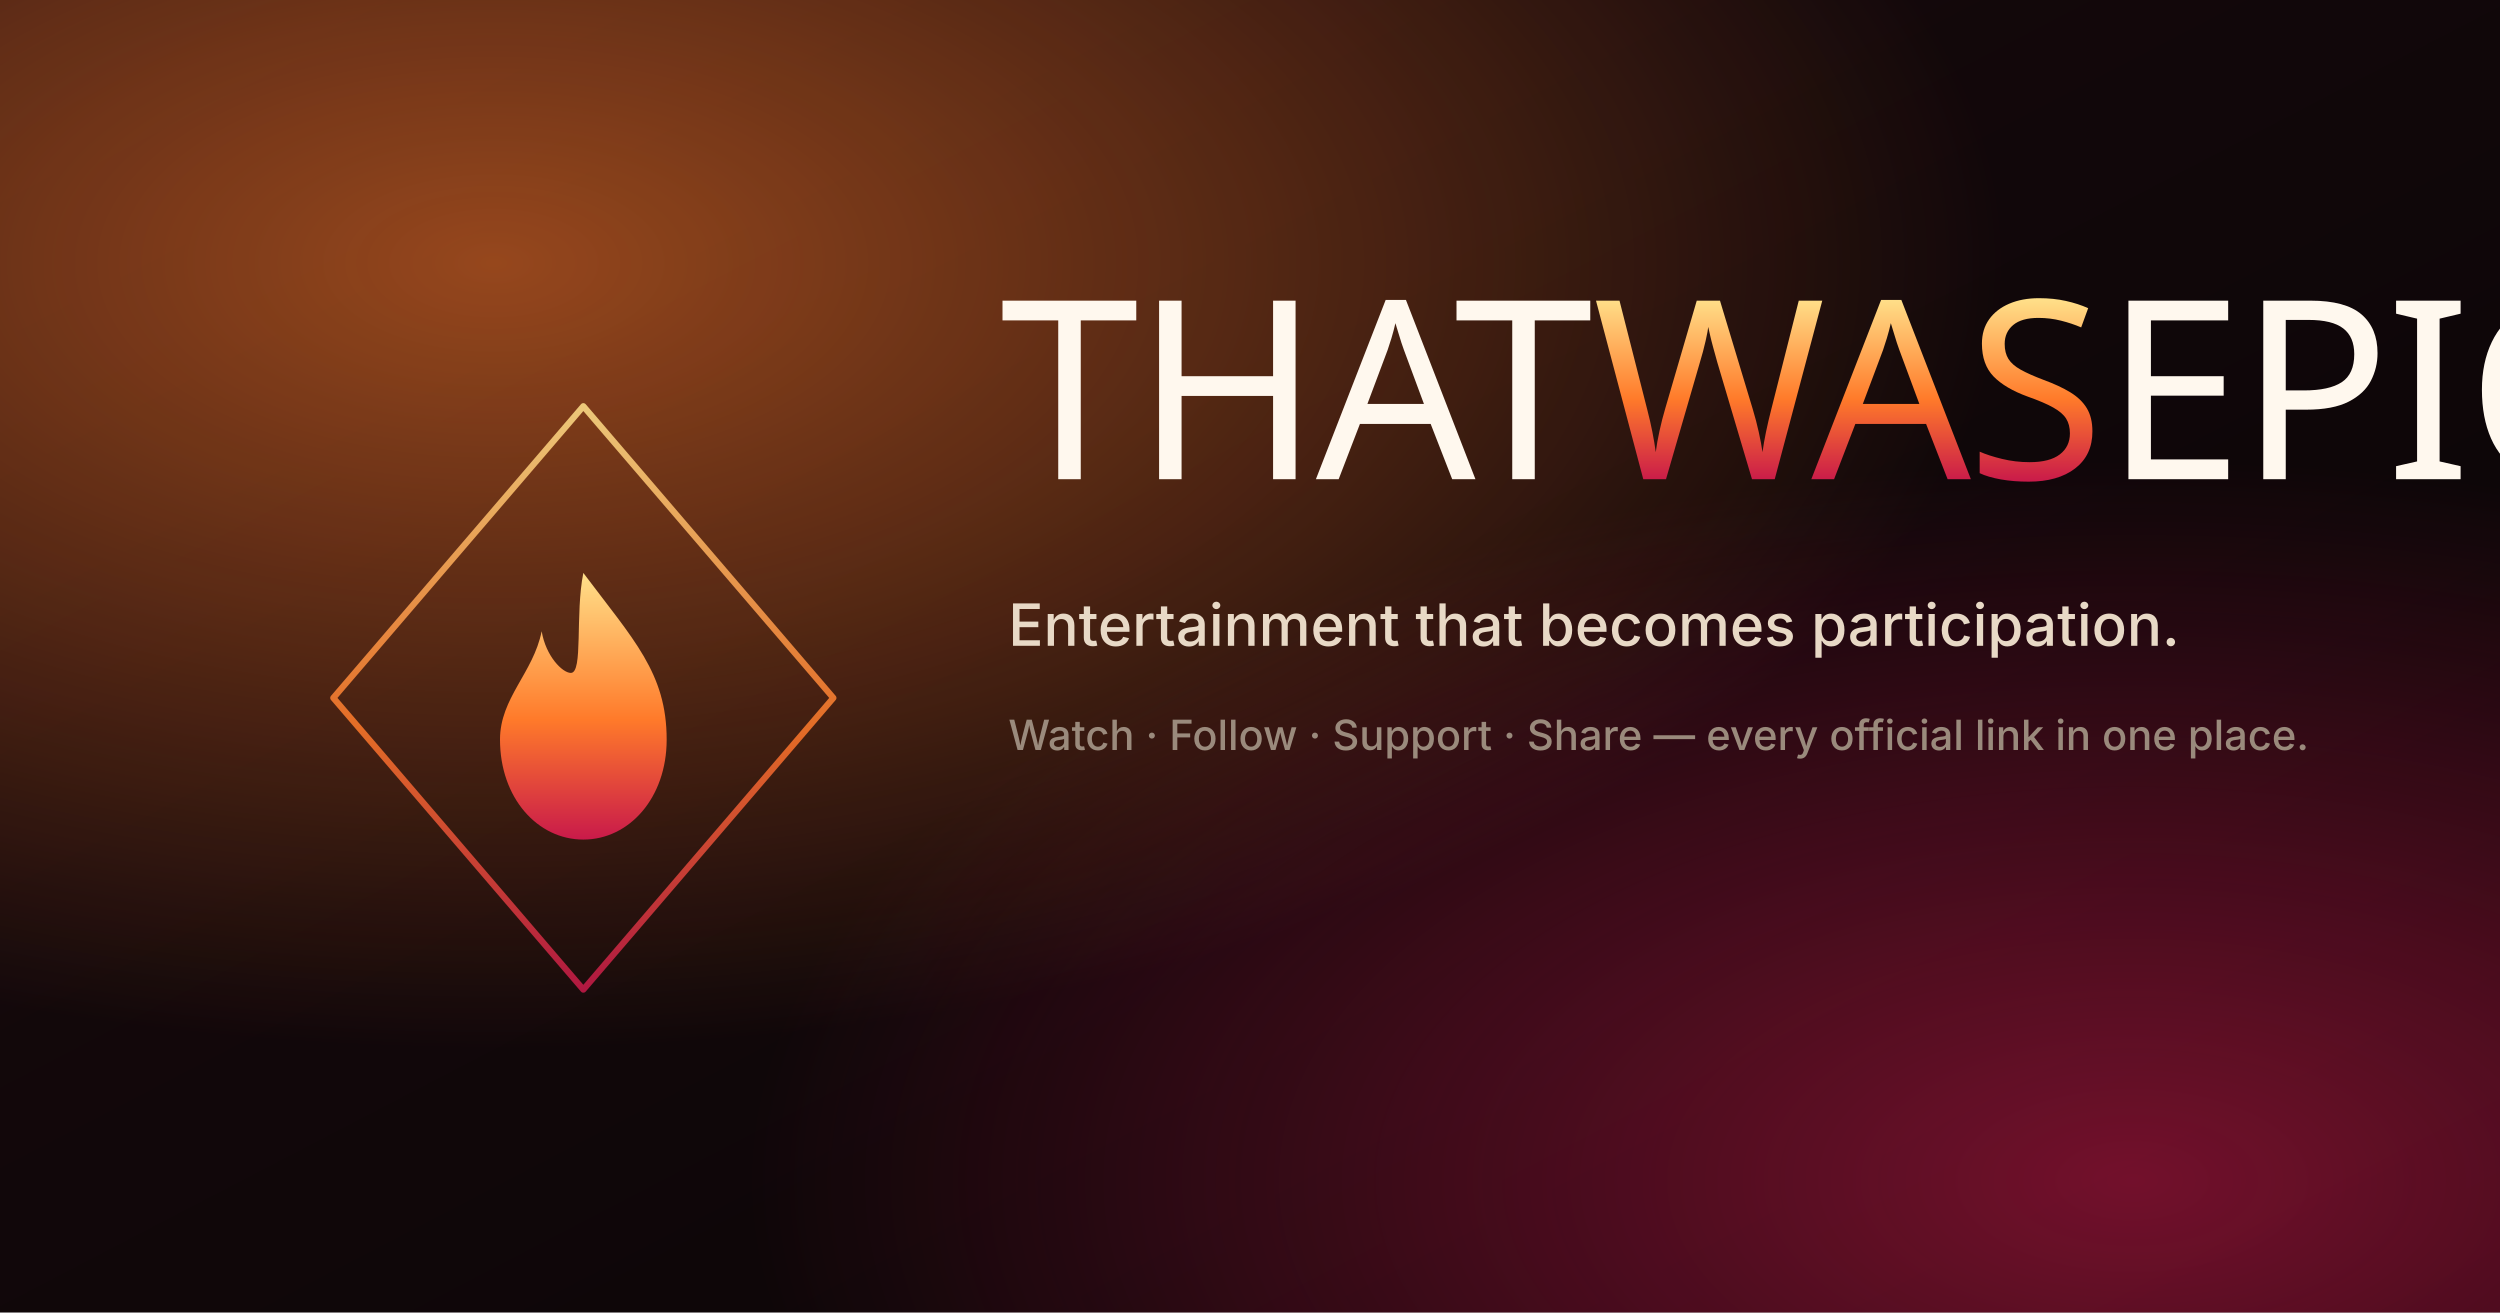
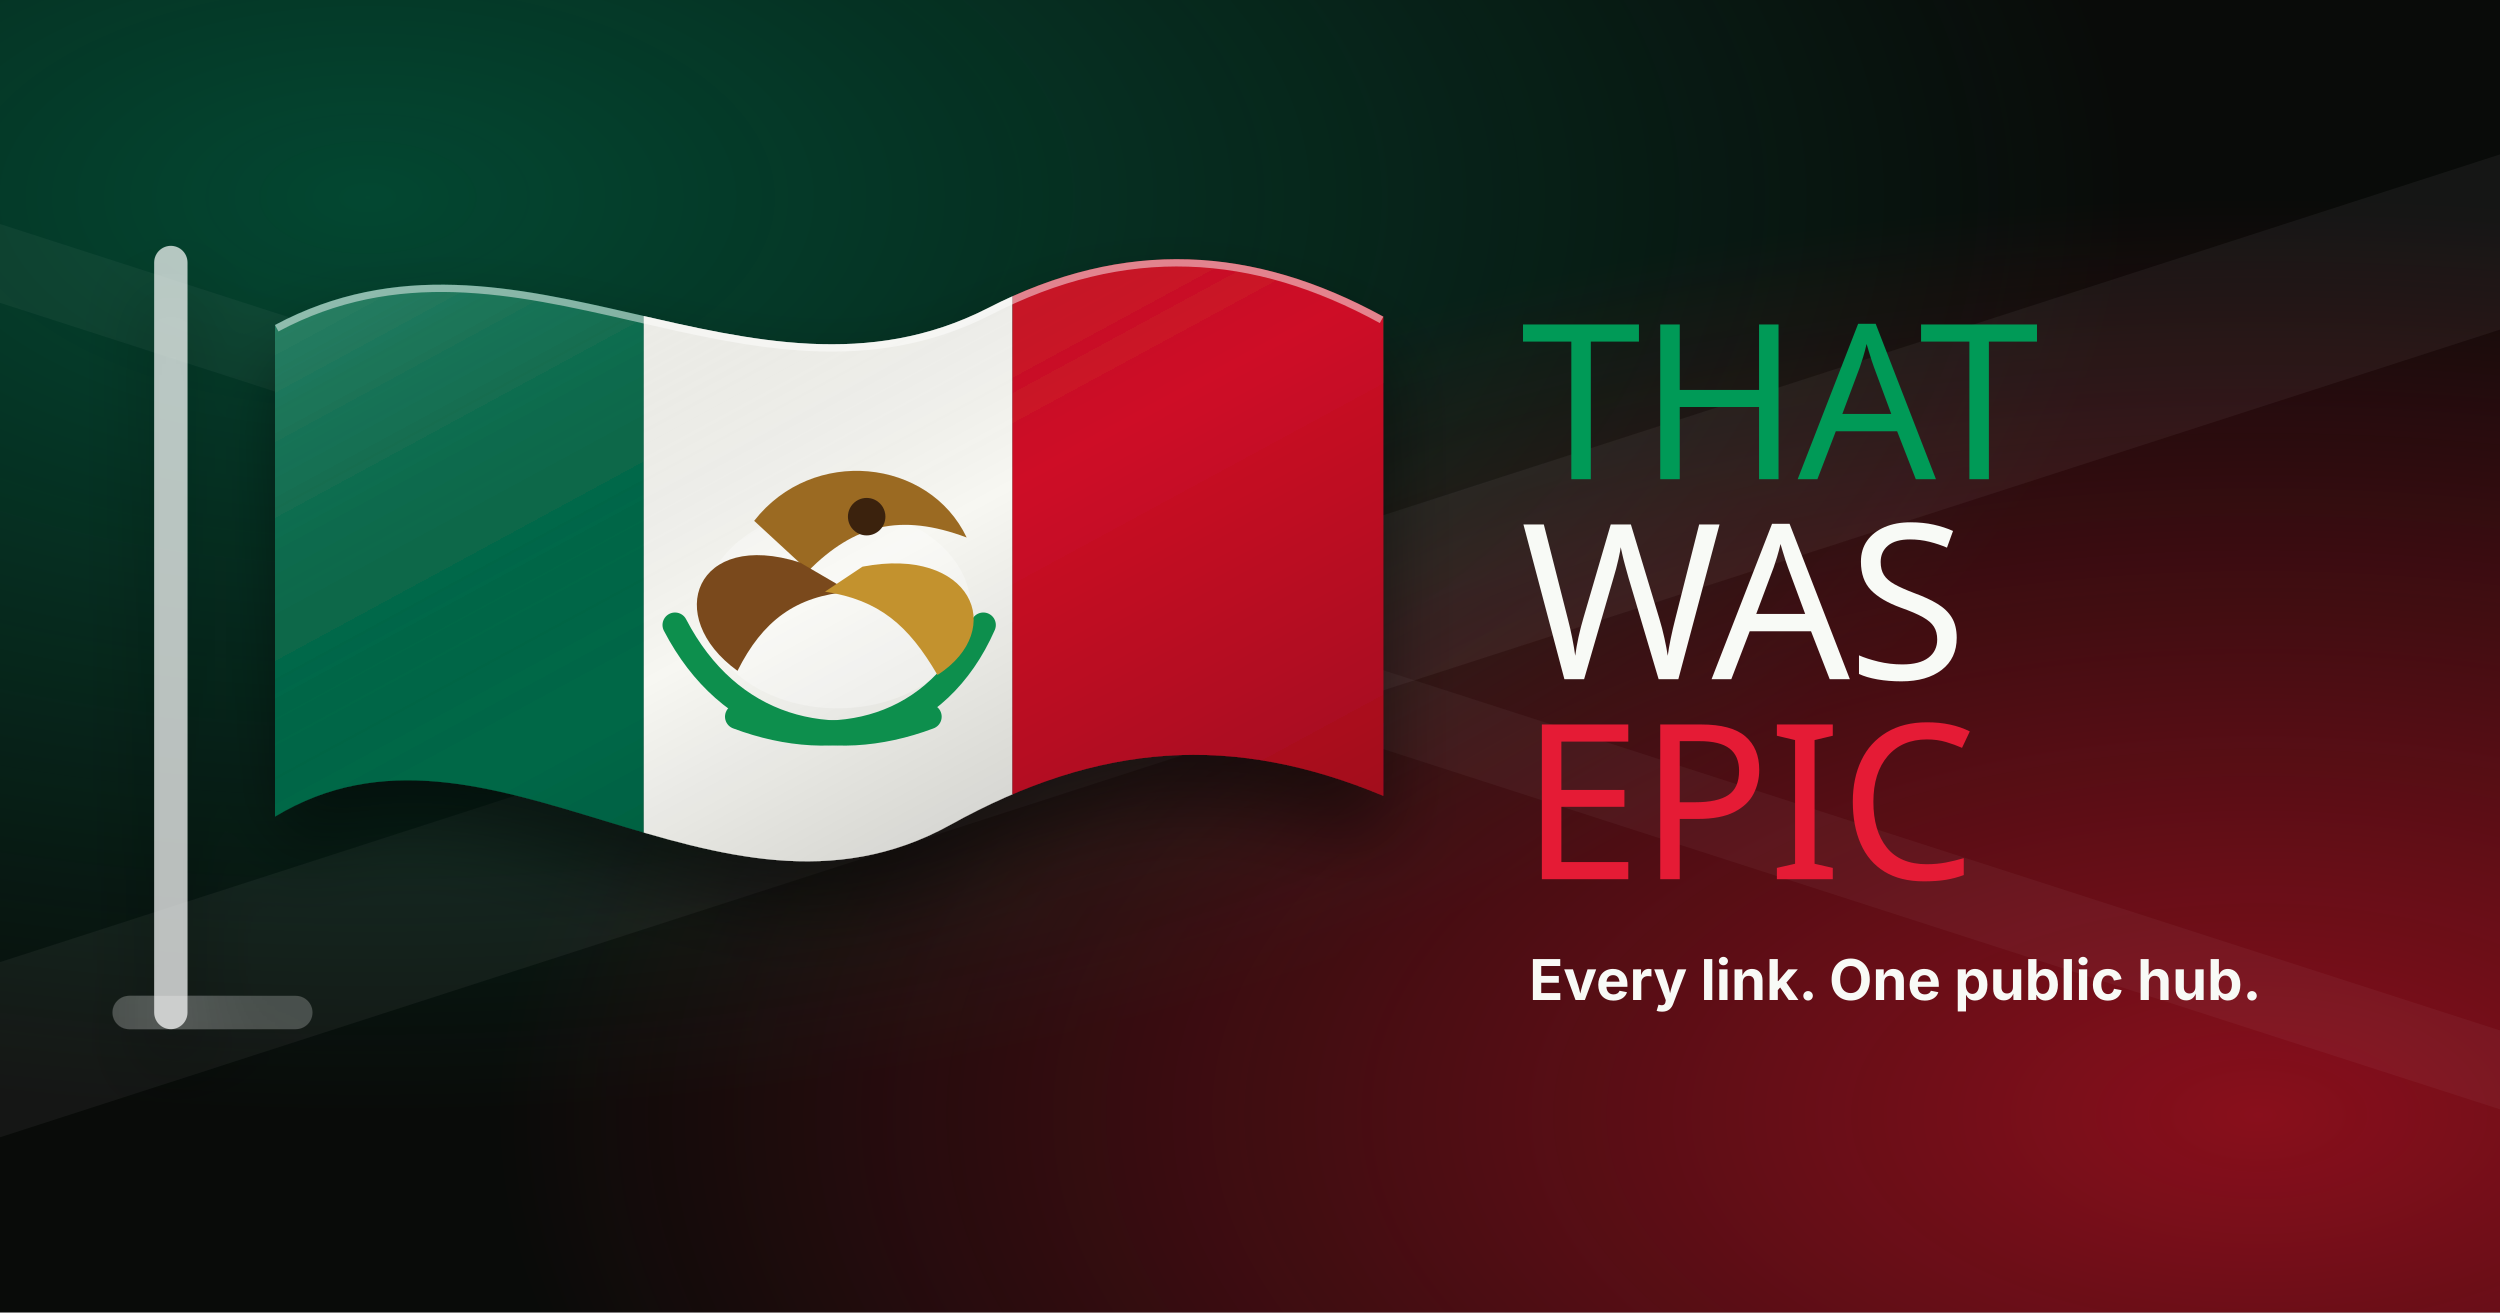
<svg xmlns="http://www.w3.org/2000/svg" viewBox="0 0 1200 630">
  <defs>
-     <linearGradient id="bg" x1="0%" y1="0%" x2="100%" y2="100%">
-       <stop offset="0%" stop-color="#1a0a0e" />
-       <stop offset="100%" stop-color="#070405" />
-     </linearGradient>
-     <radialGradient id="halo1" cx="20%" cy="20%" r="60%">
-       <stop offset="0%" stop-color="#FF7A2A" stop-opacity="0.55" />
-       <stop offset="100%" stop-color="#FF7A2A" stop-opacity="0" />
+     <radialGradient id="greenHalo" cx="15%" cy="15%" r="70%">
+       <stop offset="0%" stop-color="#006847" stop-opacity="0.65" />
+       <stop offset="100%" stop-color="#006847" stop-opacity="0" />
    </radialGradient>
-     <radialGradient id="halo2" cx="85%" cy="90%" r="55%">
-       <stop offset="0%" stop-color="#C91A4A" stop-opacity="0.55" />
-       <stop offset="100%" stop-color="#C91A4A" stop-opacity="0" />
+     <radialGradient id="redHalo" cx="90%" cy="85%" r="70%">
+       <stop offset="0%" stop-color="#ce1126" stop-opacity="0.65" />
+       <stop offset="100%" stop-color="#ce1126" stop-opacity="0" />
    </radialGradient>
-     <linearGradient id="flame" x1="50%" y1="0%" x2="50%" y2="100%">
-       <stop offset="0%" stop-color="#FFE08A" />
-       <stop offset="55%" stop-color="#FF7A2A" />
-       <stop offset="100%" stop-color="#C91A4A" />
+     <filter id="softShadow" x="-30%" y="-35%" width="160%" height="180%">
+       <feDropShadow dx="0" dy="22" stdDeviation="18" flood-color="#000000" flood-opacity="0.48" />
+     </filter>
+     <clipPath id="flagWave">
+       <path d="M132 126 C248 64 360 176 474 118 C540 84 602 88 664 122 L664 352 C592 322 528 326 456 366 C344 428 234 300 132 362 Z" />
+     </clipPath>
+     <linearGradient id="clothShade" x1="0%" y1="0%" x2="100%" y2="100%">
+       <stop offset="0%" stop-color="#ffffff" stop-opacity="0.20" />
+       <stop offset="52%" stop-color="#000000" stop-opacity="0" />
+       <stop offset="100%" stop-color="#000000" stop-opacity="0.24" />
    </linearGradient>
  </defs>
-   <rect width="1200" height="630" fill="url(#bg)" />
-   <rect width="1200" height="630" fill="url(#halo1)" />
-   <rect width="1200" height="630" fill="url(#halo2)" />
-   <g transform="translate(160 195)">
-     <path d="M120 0 L240 140 L120 280 L0 140 Z" fill="none" stroke="url(#flame)" stroke-width="3" stroke-linejoin="round" opacity="0.85" />
-     <path d="M120 80 C 144 112 160 128 160 160 C 160 188 142 208 120 208 C 98 208 80 188 80 160 C 80 140 96 128 100 108 C 102 120 110 128 114 128 C 120 128 116 100 120 80 Z" fill="url(#flame)" />
+   <rect width="1200" height="630" fill="#090b09" />
+   <rect width="1200" height="630" fill="url(#greenHalo)" />
+   <rect width="1200" height="630" fill="url(#redHalo)" />
+   <path d="M-50 520 L1250 100" stroke="#ffffff" stroke-opacity="0.05" stroke-width="80" />
+   <path d="M-20 120 L1220 520" stroke="#ffffff" stroke-opacity="0.04" stroke-width="36" />
+   <g transform="translate(0 30)" filter="url(#softShadow)">
+     <path d="M82 96 L82 456" stroke="#ffffff" stroke-opacity="0.70" stroke-width="16" stroke-linecap="round" />
+     <path d="M62 456 H142" stroke="#ffffff" stroke-opacity="0.22" stroke-width="16" stroke-linecap="round" />
+     <g clip-path="url(#flagWave)">
+       <rect x="132" y="54" width="177" height="360" fill="#006847" />
+       <rect x="309" y="54" width="177" height="360" fill="#f7f7f2" />
+       <rect x="486" y="54" width="178" height="360" fill="#ce1126" />
+       <path d="M132 126 C248 64 360 176 474 118 C540 84 602 88 664 122 V352 C592 322 528 326 456 366 C344 428 234 300 132 362 Z" fill="url(#clothShade)" />
+       <path d="M132 126 C248 64 360 176 474 118 C540 84 602 88 664 122" fill="none" stroke="#ffffff" stroke-opacity="0.48" stroke-width="7" />
+     </g>
+     <g transform="translate(402 242)">
+       <ellipse cx="0" cy="20" rx="64" ry="48" fill="#ffffff" opacity="0.30" />
+       <path d="M-78 28 C-52 78 -4 90 44 72" fill="none" stroke="#0b8f4d" stroke-width="12" stroke-linecap="round" />
+       <path d="M70 28 C48 78 0 90 -48 72" fill="none" stroke="#0b8f4d" stroke-width="12" stroke-linecap="round" />
+       <path d="M-40 -22 C-12 -58 44 -52 62 -14 C30 -26 8 -20 -14 2 Z" fill="#9b6a23" />
+       <path d="M-18 -2 C-68 -18 -84 24 -48 50 C-36 26 -20 14 6 12 Z" fill="#7a4a1a" />
+       <path d="M12 0 C64 -10 82 30 48 52 C34 28 20 16 -6 12 Z" fill="#c3922e" />
+       <circle cx="14" cy="-24" r="9" fill="#3a2410" />
+     </g>
  </g>
-   <g transform="translate(480 230)" font-family="'Bebas Neue', Impact, sans-serif" fill="#fff8ee">
-     <text x="0" y="0" font-size="120" letter-spacing="-2">THAT<tspan fill="url(#flame)">WAS</tspan>EPIC</text>
-     <text x="4" y="80" font-family="Inter, system-ui, sans-serif" font-size="28" font-weight="500" fill="#e8d9c6">Entertainment that becomes participation.</text>
-     <text x="4" y="130" font-family="Inter, system-ui, sans-serif" font-size="20" font-weight="500" fill="#9a8a7c">Watch · Follow · Support · Share — every official link in one place.</text>
+   <g transform="translate(730 230)" font-family="Impact, 'Bebas Neue', sans-serif">
+     <text x="0" y="0" font-size="104" letter-spacing="-1" fill="#009a57">THAT</text>
+     <text x="0" y="96" font-size="104" letter-spacing="-1" fill="#f8faf6">WAS</text>
+     <text x="0" y="192" font-size="104" letter-spacing="-1" fill="#e51b35">EPIC</text>
+     <text x="4" y="250" font-family="Inter, Arial, sans-serif" font-size="27" font-weight="700" fill="#f8faf6">Every link. One public hub.</text>
  </g>
</svg>
